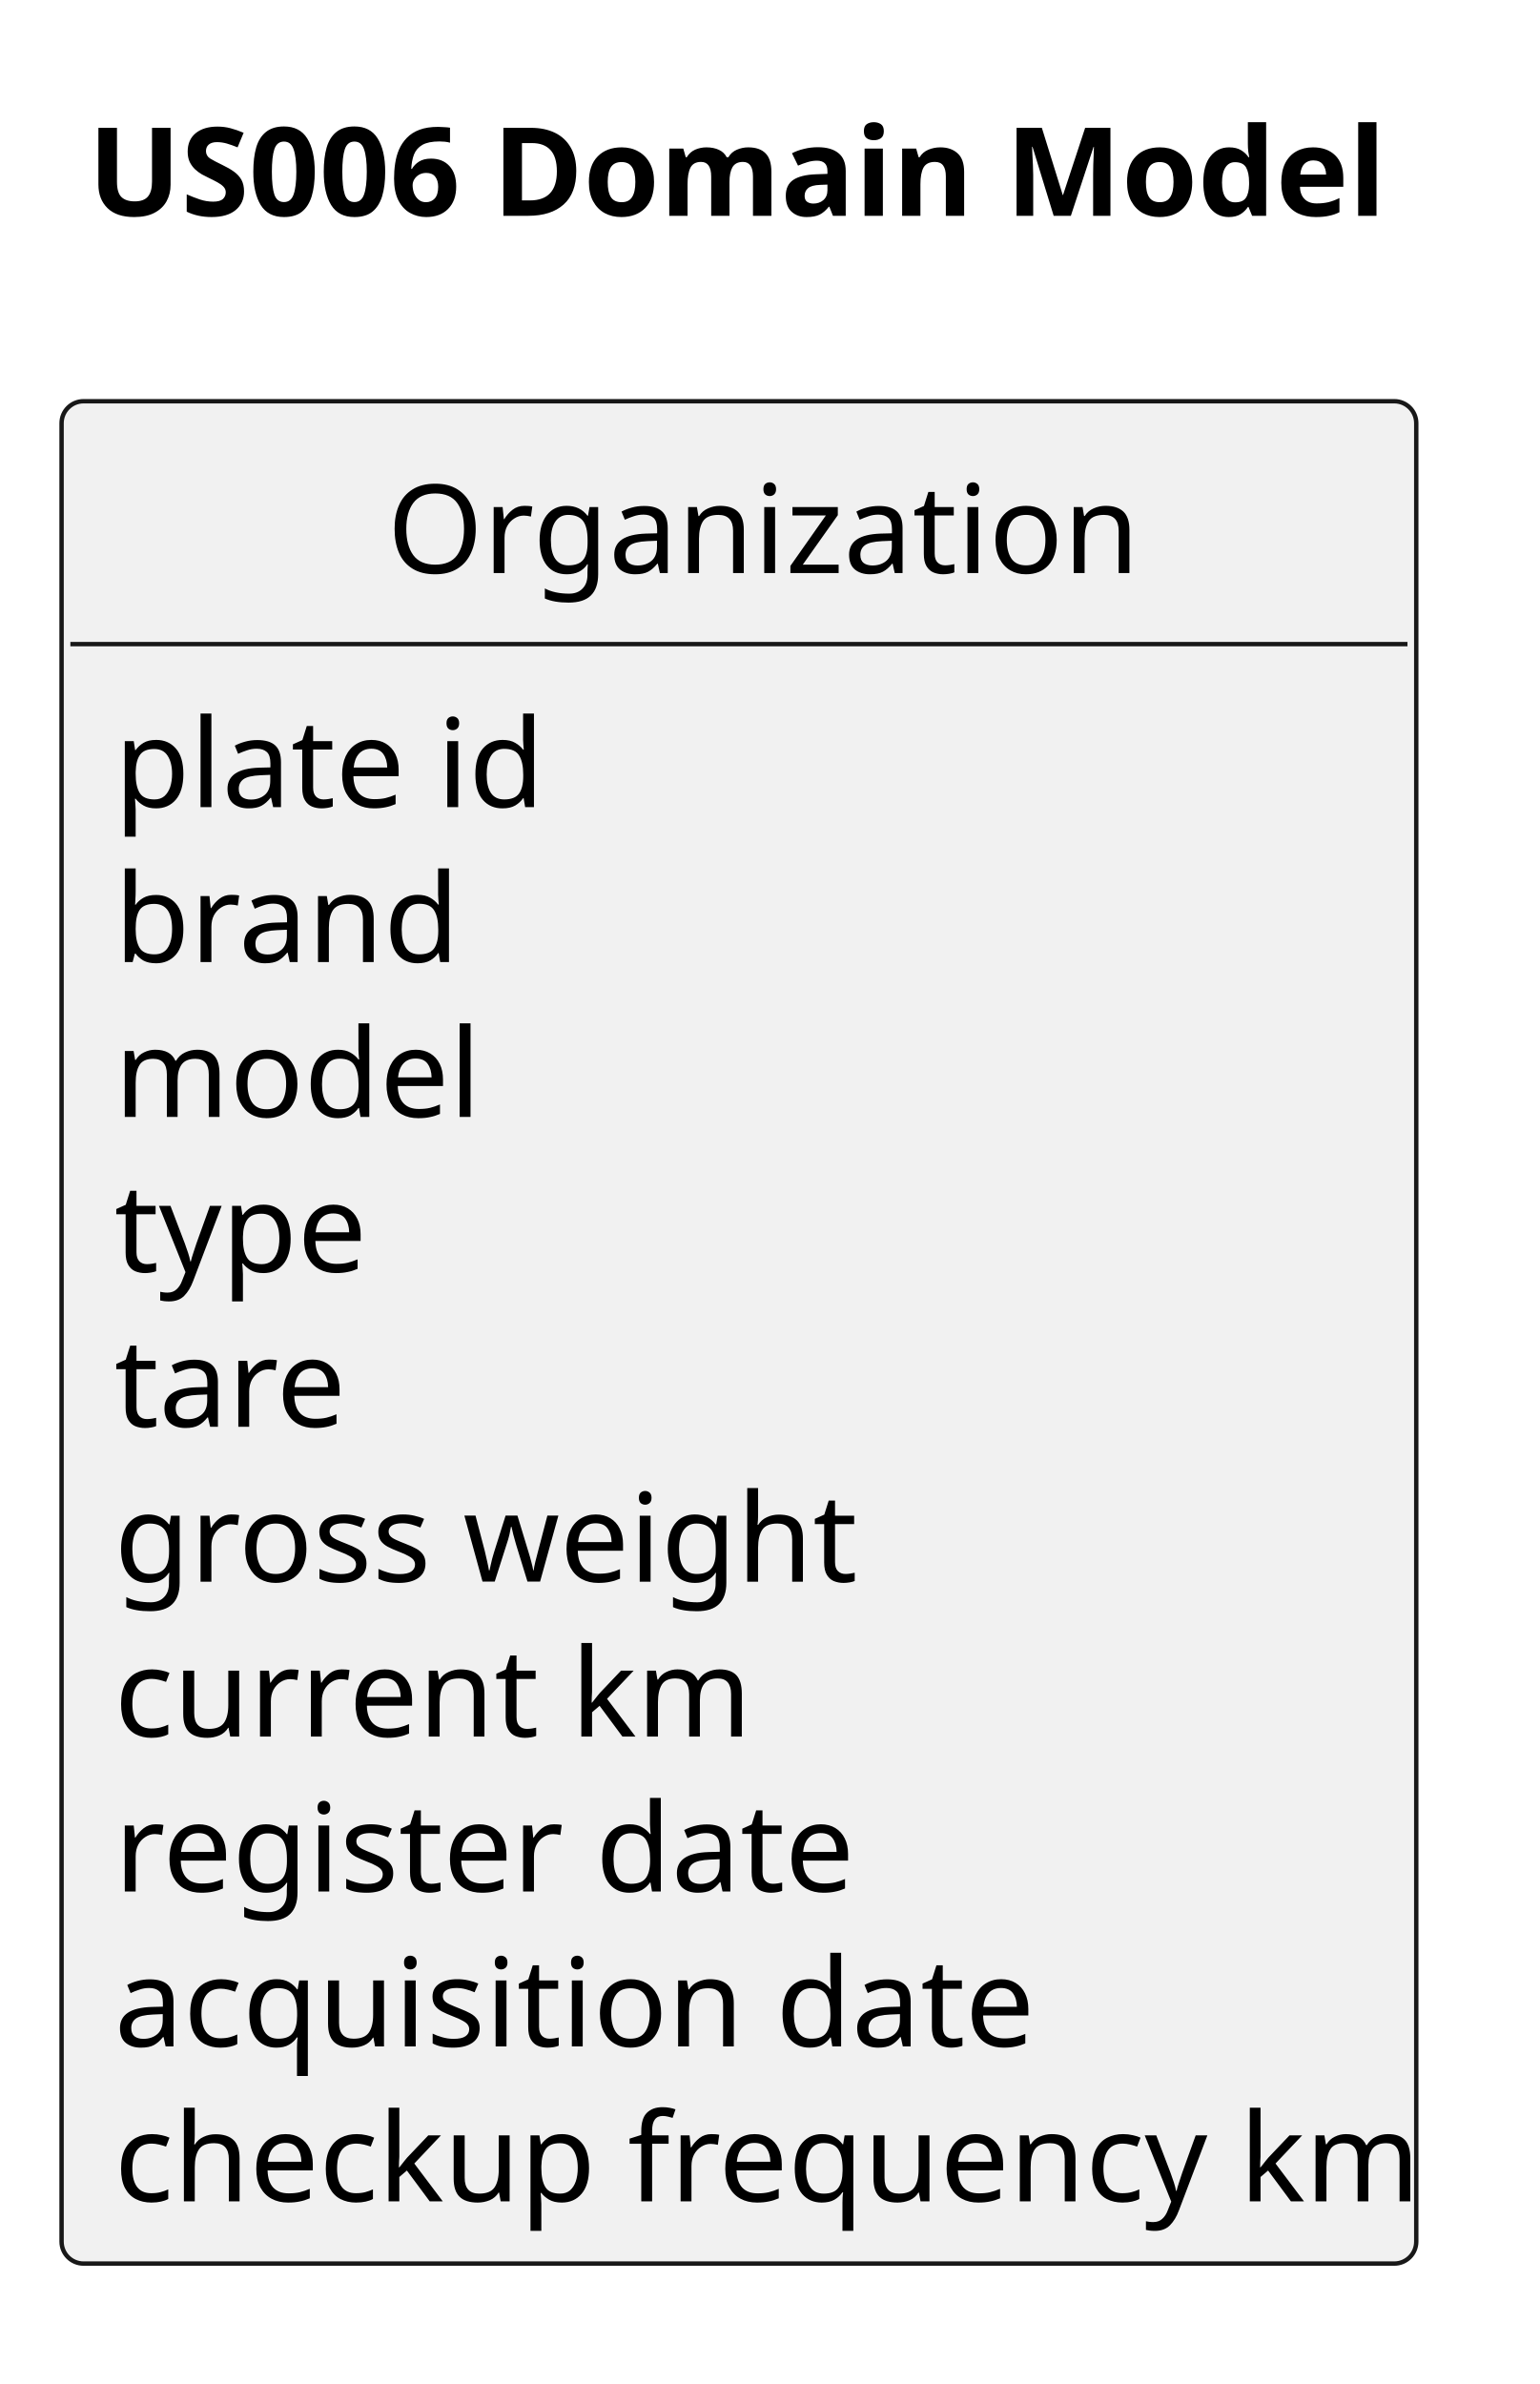
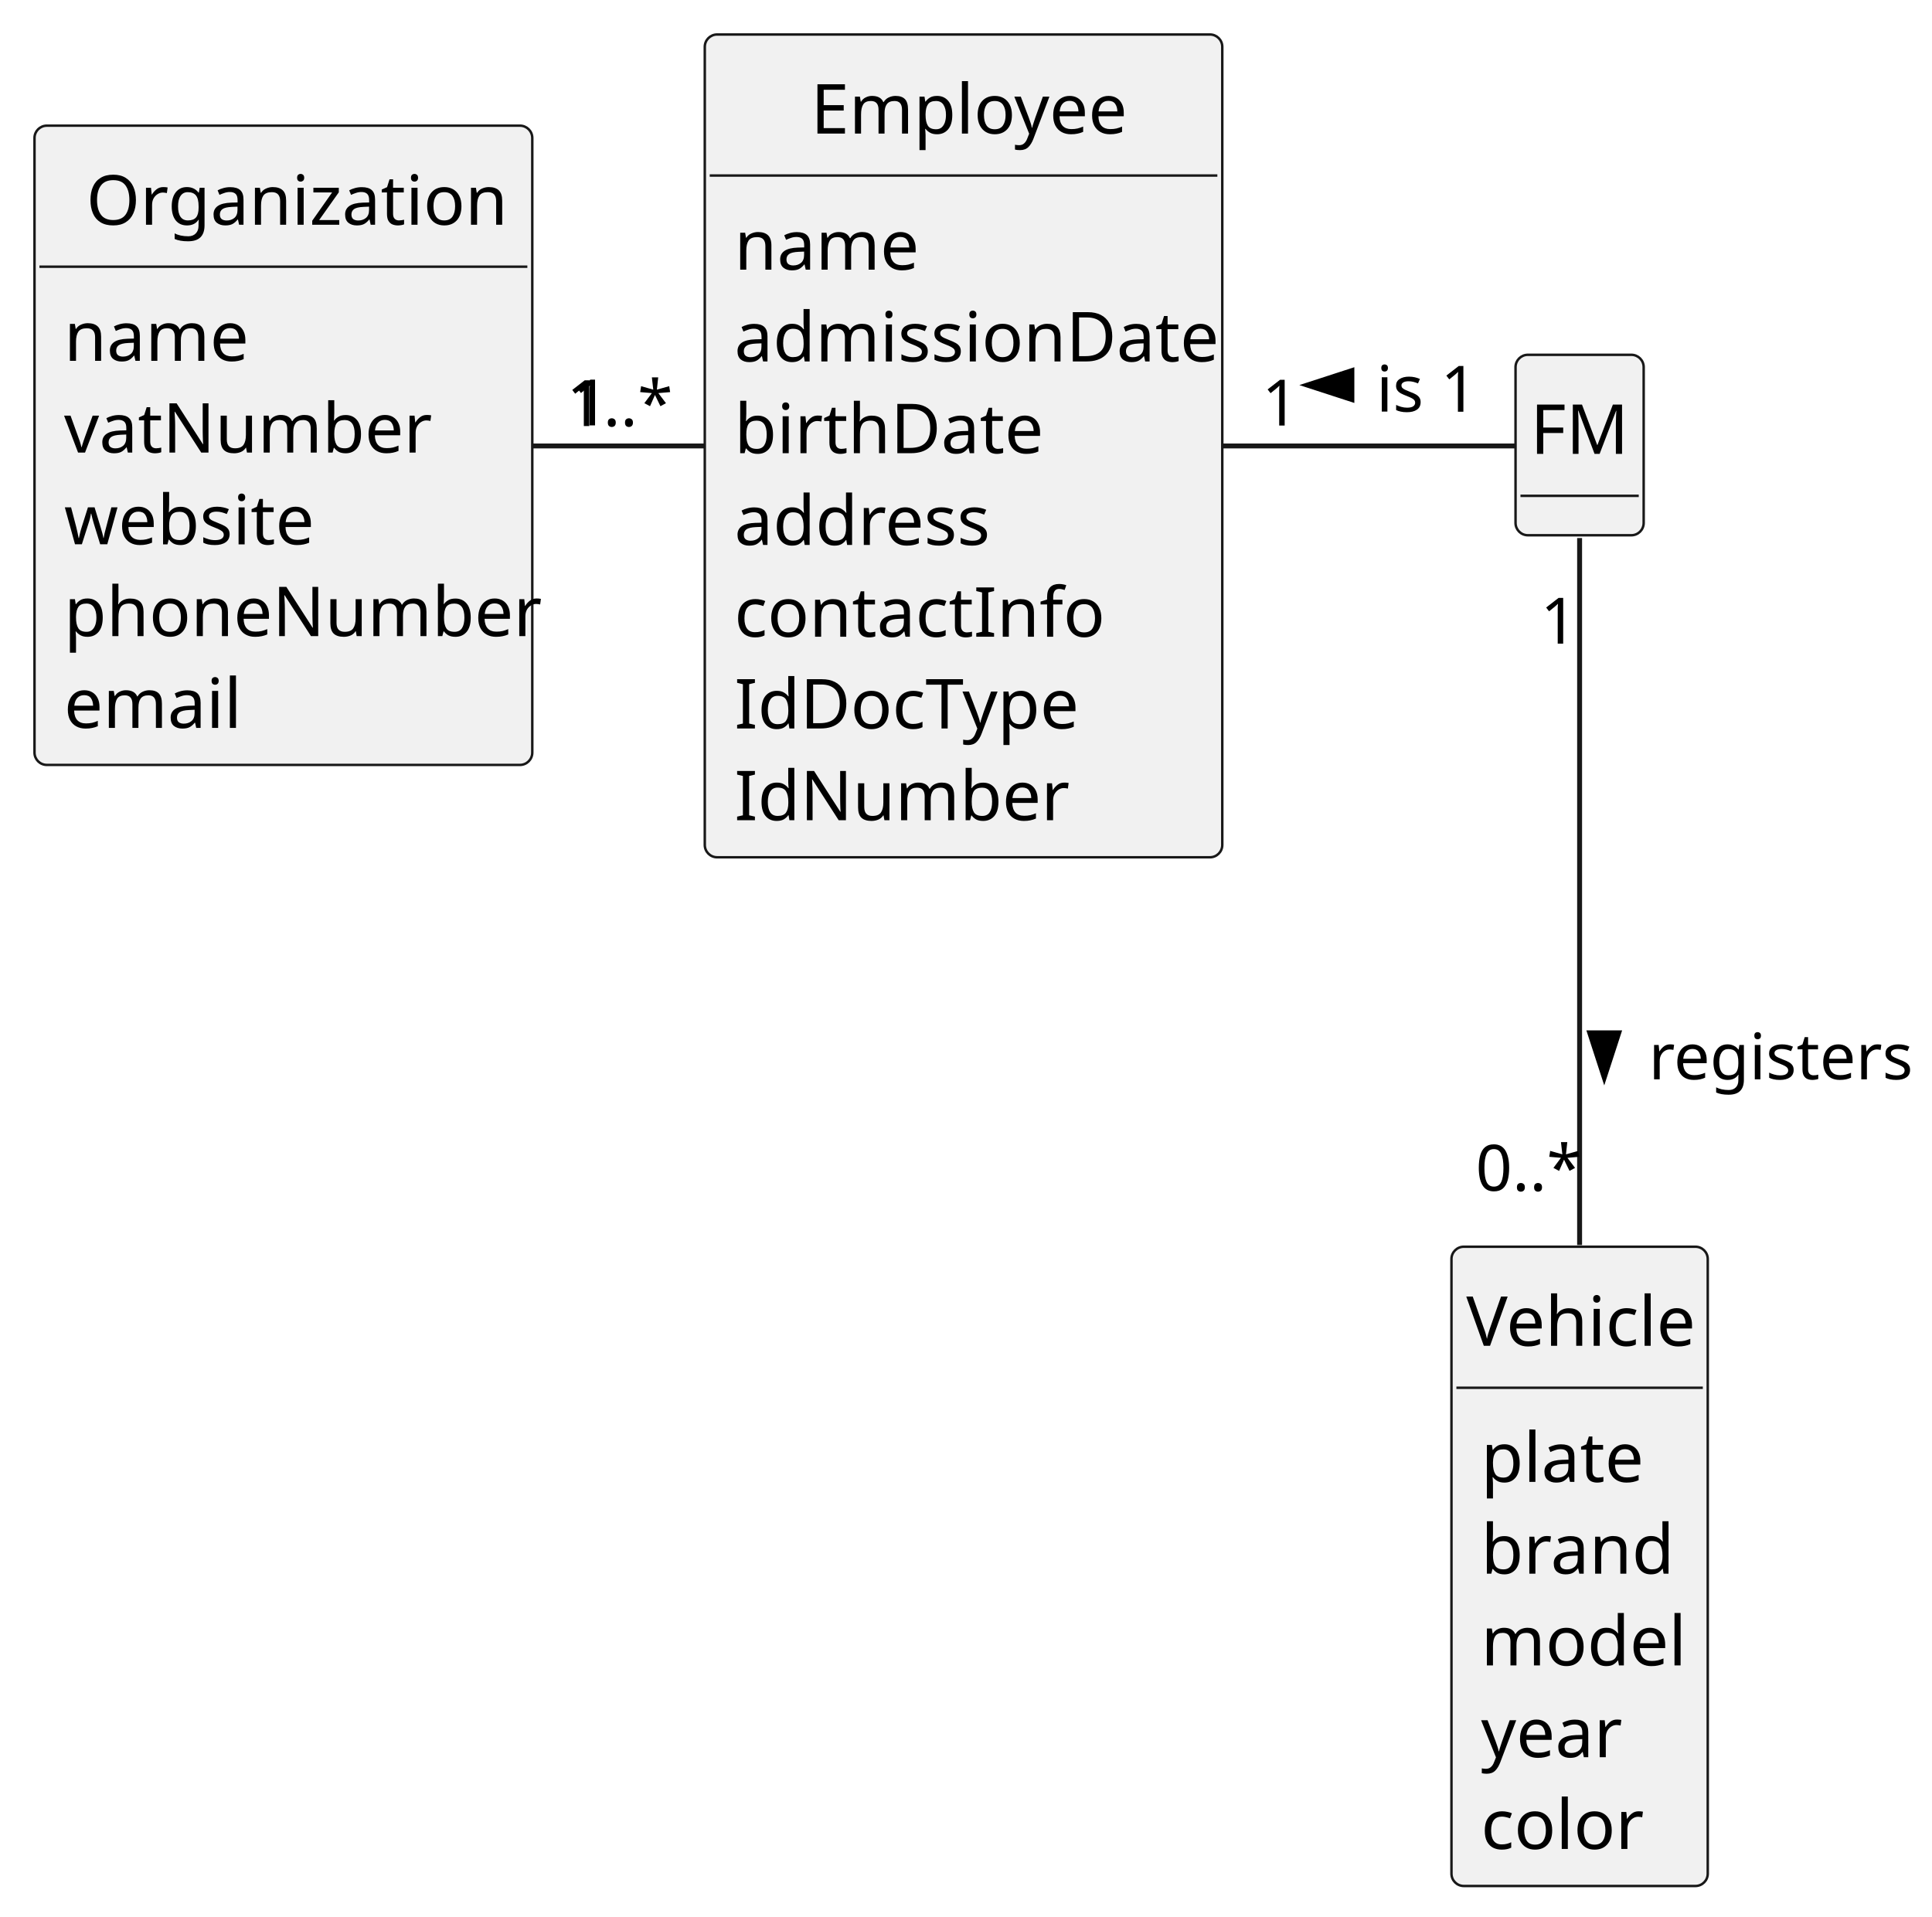
- <svg xmlns="http://www.w3.org/2000/svg" contentStyleType="text/css" height="271px" preserveAspectRatio="none" style="width:175px;height:271px;background:#FFFFFF;" version="1.1" viewBox="0 0 175 271" width="175px" zoomAndPan="magnify">
+ <svg xmlns="http://www.w3.org/2000/svg" contentStyleType="text/css" height="389px" preserveAspectRatio="none" style="width:392px;height:389px;background:#FFFFFF;" version="1.1" viewBox="0 0 392 389" width="392px" zoomAndPan="magnify">
  <defs />
  <g>
-     <text fill="#000000" font-family="sans-serif" font-size="14" font-weight="bold" lengthAdjust="spacing" textLength="147" x="10" y="24.533">US006 Domain Model</text>
    <g id="elem_Organization">
-       <rect codeLine="14" fill="#F1F1F1" height="211.703" id="Organization" rx="2.5" ry="2.5" style="stroke:#181818;stroke-width:0.5;" width="154" x="7" y="45.609" />
-       <text fill="#000000" font-family="sans-serif" font-size="14" lengthAdjust="spacing" textLength="80" x="44" y="65.143">Organization</text>
-       <line style="stroke:#181818;stroke-width:0.5;" x1="8" x2="160" y1="73.219" y2="73.219" />
-       <text fill="#000000" font-family="sans-serif" font-size="14" lengthAdjust="spacing" textLength="46" x="13" y="91.752">plate id</text>
-       <text fill="#000000" font-family="sans-serif" font-size="14" lengthAdjust="spacing" textLength="37" x="13" y="109.361">brand</text>
-       <text fill="#000000" font-family="sans-serif" font-size="14" lengthAdjust="spacing" textLength="38" x="13" y="126.971">model</text>
-       <text fill="#000000" font-family="sans-serif" font-size="14" lengthAdjust="spacing" textLength="27" x="13" y="144.58">type</text>
-       <text fill="#000000" font-family="sans-serif" font-size="14" lengthAdjust="spacing" textLength="25" x="13" y="162.19">tare</text>
-       <text fill="#000000" font-family="sans-serif" font-size="14" lengthAdjust="spacing" textLength="79" x="13" y="179.799">gross weight</text>
-       <text fill="#000000" font-family="sans-serif" font-size="14" lengthAdjust="spacing" textLength="67" x="13" y="197.408">current km</text>
-       <text fill="#000000" font-family="sans-serif" font-size="14" lengthAdjust="spacing" textLength="80" x="13" y="215.018">register date</text>
-       <text fill="#000000" font-family="sans-serif" font-size="14" lengthAdjust="spacing" textLength="99" x="13" y="232.627">acquisition date</text>
-       <text fill="#000000" font-family="sans-serif" font-size="14" lengthAdjust="spacing" textLength="142" x="13" y="250.236">checkup frequency km</text>
+       <rect codeLine="12" fill="#F1F1F1" height="129.727" id="Organization" rx="2.5" ry="2.5" style="stroke:#181818;stroke-width:0.5;" width="101" x="7" y="25.5" />
+       <text fill="#000000" font-family="sans-serif" font-size="14" lengthAdjust="spacing" textLength="80" x="17.5" y="45.607">Organization</text>
+       <line style="stroke:#181818;stroke-width:0.5;" x1="8" x2="107" y1="54.121" y2="54.121" />
+       <text fill="#000000" font-family="sans-serif" font-size="14" lengthAdjust="spacing" textLength="35" x="13" y="73.228">name</text>
+       <text fill="#000000" font-family="sans-serif" font-size="14" lengthAdjust="spacing" textLength="68" x="13" y="91.85">vatNumber</text>
+       <text fill="#000000" font-family="sans-serif" font-size="14" lengthAdjust="spacing" textLength="47" x="13" y="110.471">website</text>
+       <text fill="#000000" font-family="sans-serif" font-size="14" lengthAdjust="spacing" textLength="89" x="13" y="129.092">phoneNumber</text>
+       <text fill="#000000" font-family="sans-serif" font-size="14" lengthAdjust="spacing" textLength="33" x="13" y="147.713">email</text>
+     </g>
+     <g id="elem_Employee">
+       <rect codeLine="20" fill="#F1F1F1" height="166.969" id="Employee" rx="2.5" ry="2.5" style="stroke:#181818;stroke-width:0.5;" width="105" x="143" y="7" />
+       <text fill="#000000" font-family="sans-serif" font-size="14" lengthAdjust="spacing" textLength="62" x="164.5" y="27.107">Employee</text>
+       <line style="stroke:#181818;stroke-width:0.5;" x1="144" x2="247" y1="35.621" y2="35.621" />
+       <text fill="#000000" font-family="sans-serif" font-size="14" lengthAdjust="spacing" textLength="35" x="149" y="54.728">name</text>
+       <text fill="#000000" font-family="sans-serif" font-size="14" lengthAdjust="spacing" textLength="93" x="149" y="73.35">admissionDate</text>
+       <text fill="#000000" font-family="sans-serif" font-size="14" lengthAdjust="spacing" textLength="58" x="149" y="91.971">birthDate</text>
+       <text fill="#000000" font-family="sans-serif" font-size="14" lengthAdjust="spacing" textLength="51" x="149" y="110.592">address</text>
+       <text fill="#000000" font-family="sans-serif" font-size="14" lengthAdjust="spacing" textLength="69" x="149" y="129.213">contactInfo</text>
+       <text fill="#000000" font-family="sans-serif" font-size="14" lengthAdjust="spacing" textLength="68" x="149" y="147.834">IdDocType</text>
+       <text fill="#000000" font-family="sans-serif" font-size="14" lengthAdjust="spacing" textLength="60" x="149" y="166.455">IdNumber</text>
+     </g>
+     <g id="elem_FM">
+       <rect codeLine="30" fill="#F1F1F1" height="36.621" id="FM" rx="2.5" ry="2.5" style="stroke:#181818;stroke-width:0.5;" width="26" x="307.5" y="72" />
+       <text fill="#000000" font-family="sans-serif" font-size="14" lengthAdjust="spacing" textLength="20" x="310.5" y="92.107">FM</text>
+       <line style="stroke:#181818;stroke-width:0.5;" x1="308.5" x2="332.5" y1="100.621" y2="100.621" />
+     </g>
+     <g id="elem_Vehicle">
+       <rect codeLine="34" fill="#F1F1F1" height="129.727" id="Vehicle" rx="2.5" ry="2.5" style="stroke:#181818;stroke-width:0.5;" width="52" x="294.5" y="253" />
+       <text fill="#000000" font-family="sans-serif" font-size="14" lengthAdjust="spacing" textLength="46" x="297.5" y="273.107">Vehicle</text>
+       <line style="stroke:#181818;stroke-width:0.5;" x1="295.5" x2="345.5" y1="281.621" y2="281.621" />
+       <text fill="#000000" font-family="sans-serif" font-size="14" lengthAdjust="spacing" textLength="31" x="300.5" y="300.728">plate</text>
+       <text fill="#000000" font-family="sans-serif" font-size="14" lengthAdjust="spacing" textLength="37" x="300.5" y="319.35">brand</text>
+       <text fill="#000000" font-family="sans-serif" font-size="14" lengthAdjust="spacing" textLength="38" x="300.5" y="337.971">model</text>
+       <text fill="#000000" font-family="sans-serif" font-size="14" lengthAdjust="spacing" textLength="28" x="300.5" y="356.592">year</text>
+       <text fill="#000000" font-family="sans-serif" font-size="14" lengthAdjust="spacing" textLength="31" x="300.5" y="375.213">color</text>
+     </g>
+     <g id="link_Organization_Employee">
+       <path codeLine="42" d="M108.17,90.5 C119.77,90.5 131.37,90.5 142.97,90.5 " fill="none" id="Organization-Employee" style="stroke:#181818;stroke-width:1.0;" />
+       <text fill="#000000" font-family="sans-serif" font-size="13" lengthAdjust="spacing" textLength="7" x="116.126" y="86.321">1</text>
+       <text fill="#000000" font-family="sans-serif" font-size="13" lengthAdjust="spacing" textLength="20" x="114.958" y="86.46">1..*</text>
+     </g>
+     <g id="link_Employee_FM">
+       <path codeLine="43" d="M248.15,90.5 C269.9,90.5 293.28,90.5 307.4,90.5 " fill="none" id="Employee-FM" style="stroke:#181818;stroke-width:1.0;" />
+       <polygon fill="#000000" points="265.25,78.145,274.295,81.084,274.295,75.207,265.25,78.145" style="stroke:#000000;stroke-width:1.0;" />
+       <text fill="#000000" font-family="sans-serif" font-size="13" lengthAdjust="spacing" textLength="10" x="279.25" y="83.528">is</text>
+       <text fill="#000000" font-family="sans-serif" font-size="13" lengthAdjust="spacing" textLength="7" x="256.046" y="86.356">1</text>
+       <text fill="#000000" font-family="sans-serif" font-size="13" lengthAdjust="spacing" textLength="7" x="292.308" y="83.548">1</text>
+     </g>
+     <g id="link_FM_Vehicle">
+       <path codeLine="44" d="M320.5,109.19 C320.5,139.72 320.5,203.71 320.5,252.66 " fill="none" id="FM-Vehicle" style="stroke:#181818;stroke-width:1.0;" />
+       <polygon fill="#000000" points="325.5,218.645,328.439,209.6,322.561,209.6,325.5,218.645" style="stroke:#000000;stroke-width:1.0;" />
+       <text fill="#000000" font-family="sans-serif" font-size="13" lengthAdjust="spacing" textLength="50" x="334.5" y="219.028">registers</text>
+       <text fill="#000000" font-family="sans-serif" font-size="13" lengthAdjust="spacing" textLength="7" x="312.559" y="130.616">1</text>
+       <text fill="#000000" font-family="sans-serif" font-size="13" lengthAdjust="spacing" textLength="20" x="299.406" y="241.643">0..*</text>
    </g>
  </g>
</svg>
